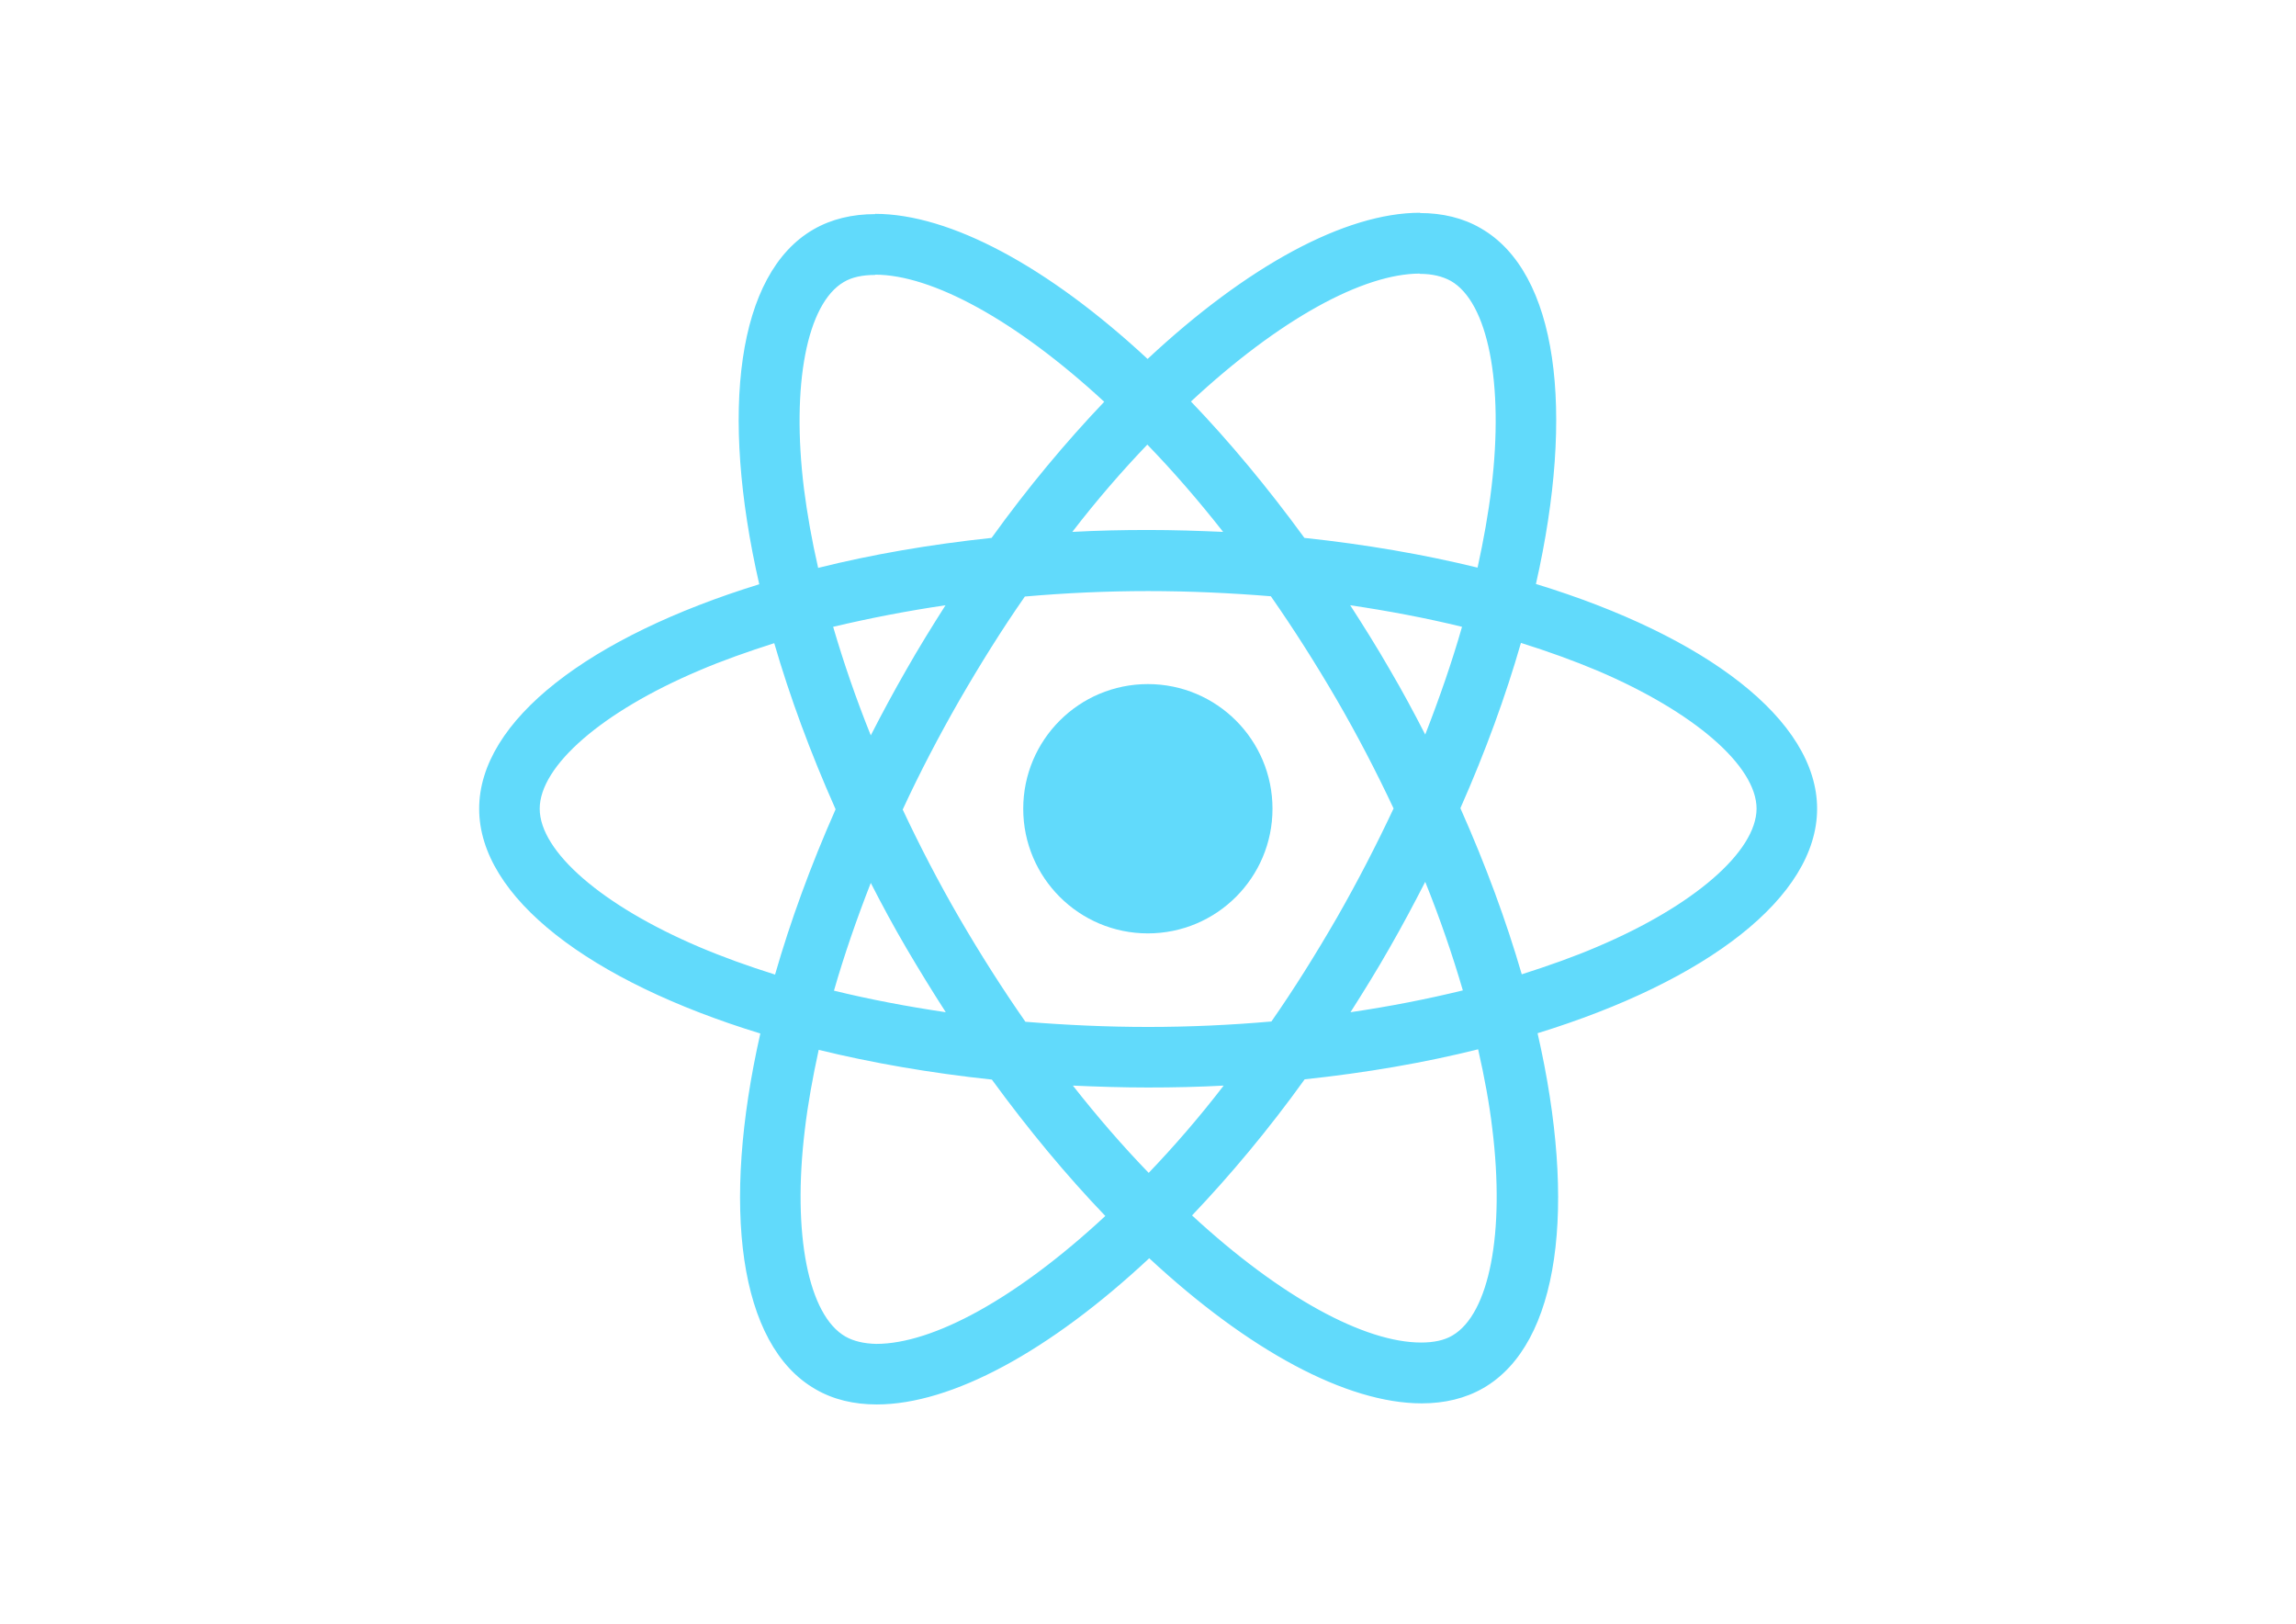
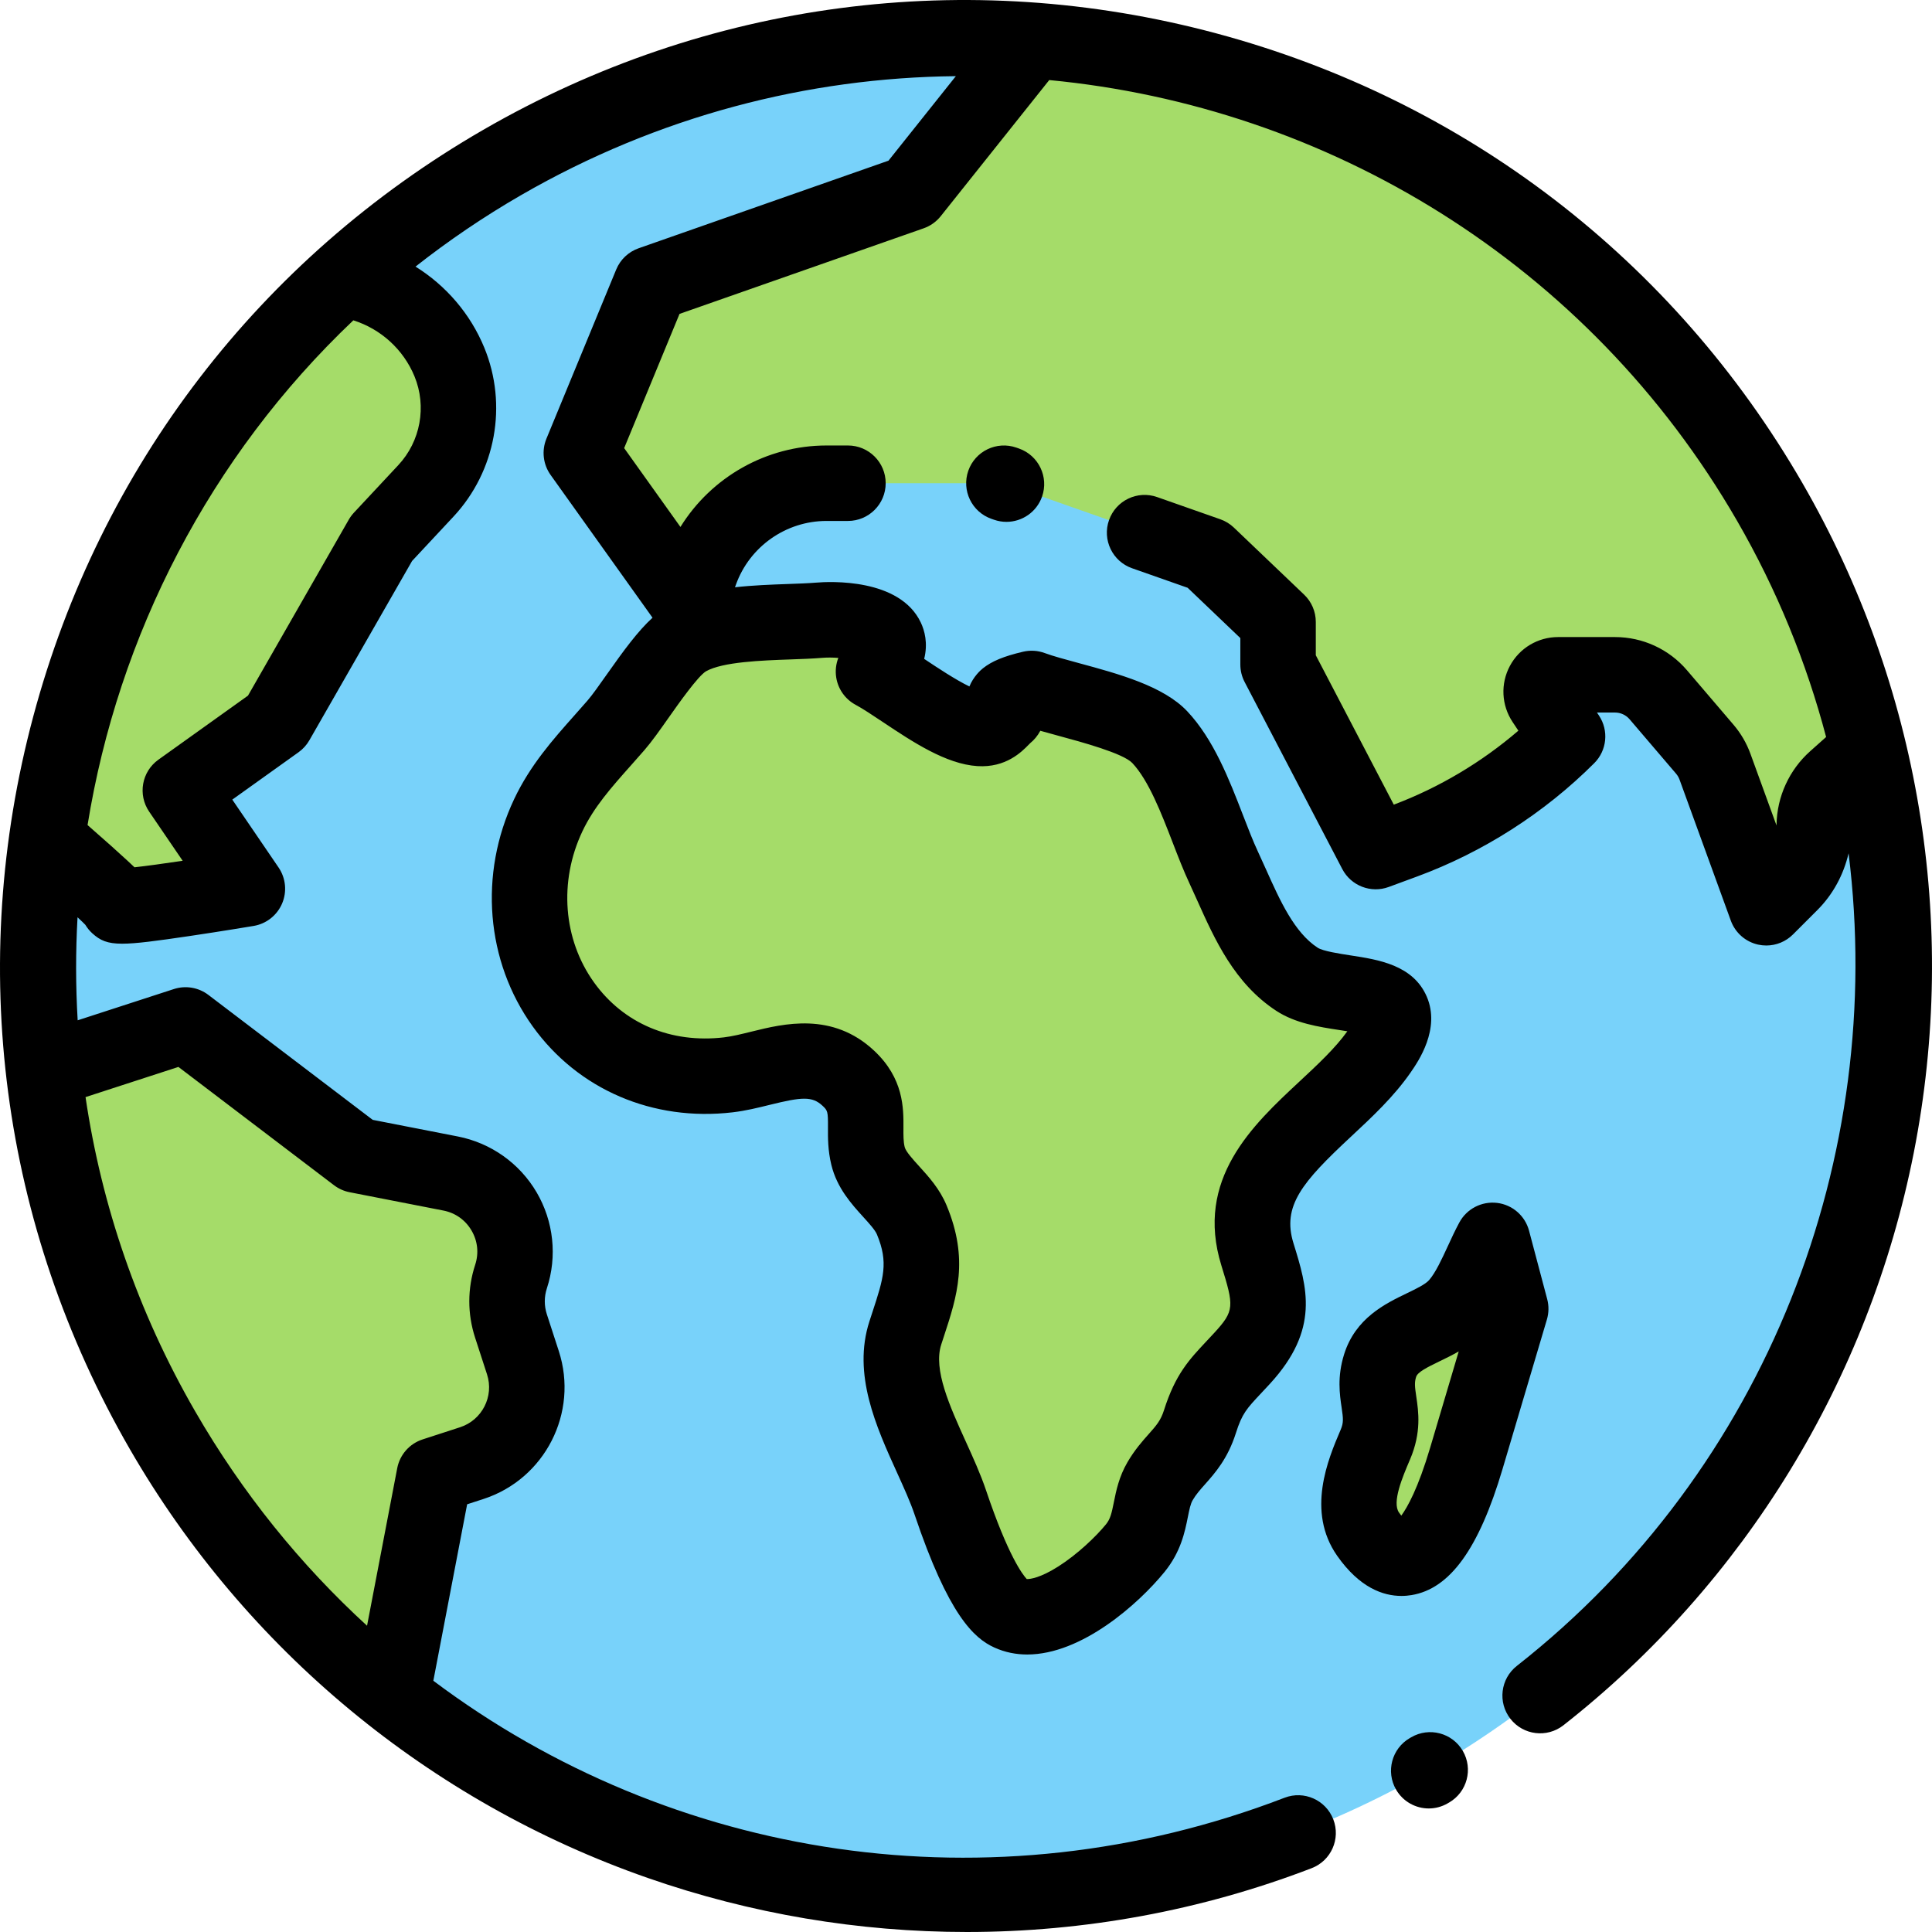
- <svg xmlns="http://www.w3.org/2000/svg" viewBox="0 0 841.9 595.3">
-   <g fill="#61DAFB">
-     <path d="M666.3 296.5c0-32.5-40.7-63.3-103.1-82.4 14.4-63.6 8-114.2-20.2-130.4-6.5-3.8-14.1-5.6-22.4-5.6v22.3c4.6 0 8.3.9 11.4 2.6 13.6 7.8 19.5 37.5 14.9 75.7-1.1 9.4-2.9 19.3-5.1 29.4-19.6-4.8-41-8.5-63.5-10.9-13.5-18.5-27.5-35.3-41.6-50 32.6-30.3 63.2-46.9 84-46.9V78c-27.5 0-63.5 19.6-99.9 53.6-36.4-33.8-72.4-53.2-99.9-53.2v22.3c20.7 0 51.4 16.5 84 46.6-14 14.7-28 31.4-41.3 49.9-22.6 2.4-44 6.1-63.6 11-2.3-10-4-19.7-5.2-29-4.7-38.2 1.1-67.9 14.6-75.8 3-1.8 6.9-2.6 11.5-2.6V78.5c-8.4 0-16 1.8-22.6 5.6-28.1 16.2-34.4 66.7-19.9 130.1-62.2 19.2-102.7 49.9-102.7 82.3 0 32.5 40.7 63.3 103.1 82.4-14.4 63.6-8 114.2 20.2 130.4 6.5 3.8 14.1 5.6 22.5 5.6 27.5 0 63.5-19.6 99.9-53.6 36.4 33.8 72.4 53.2 99.9 53.2 8.4 0 16-1.8 22.6-5.6 28.1-16.2 34.4-66.7 19.9-130.1 62-19.1 102.5-49.9 102.5-82.3zm-130.2-66.7c-3.7 12.9-8.3 26.2-13.5 39.5-4.1-8-8.4-16-13.1-24-4.6-8-9.5-15.8-14.4-23.4 14.2 2.1 27.9 4.7 41 7.9zm-45.8 106.5c-7.8 13.5-15.8 26.3-24.1 38.2-14.9 1.3-30 2-45.2 2-15.1 0-30.2-.7-45-1.9-8.3-11.9-16.4-24.6-24.2-38-7.6-13.1-14.5-26.4-20.8-39.8 6.2-13.4 13.2-26.8 20.7-39.9 7.8-13.5 15.8-26.3 24.1-38.2 14.9-1.3 30-2 45.2-2 15.1 0 30.2.7 45 1.9 8.3 11.9 16.4 24.6 24.2 38 7.6 13.1 14.5 26.4 20.8 39.8-6.3 13.4-13.2 26.8-20.7 39.9zm32.3-13c5.4 13.4 10 26.8 13.8 39.8-13.1 3.2-26.9 5.9-41.2 8 4.9-7.7 9.8-15.6 14.4-23.7 4.6-8 8.9-16.1 13-24.1zM421.2 430c-9.3-9.6-18.6-20.3-27.8-32 9 .4 18.2.7 27.5.7 9.4 0 18.7-.2 27.8-.7-9 11.7-18.3 22.4-27.5 32zm-74.4-58.9c-14.2-2.1-27.9-4.7-41-7.9 3.7-12.9 8.3-26.2 13.5-39.5 4.1 8 8.4 16 13.1 24 4.7 8 9.5 15.8 14.4 23.4zM420.7 163c9.3 9.6 18.6 20.3 27.8 32-9-.4-18.2-.7-27.5-.7-9.4 0-18.7.2-27.8.7 9-11.7 18.3-22.4 27.5-32zm-74 58.9c-4.9 7.7-9.8 15.6-14.4 23.7-4.6 8-8.9 16-13 24-5.4-13.4-10-26.8-13.8-39.8 13.1-3.1 26.9-5.8 41.2-7.9zm-90.5 125.2c-35.4-15.1-58.3-34.9-58.3-50.6 0-15.7 22.9-35.6 58.3-50.6 8.6-3.7 18-7 27.7-10.1 5.7 19.6 13.2 40 22.5 60.9-9.2 20.8-16.6 41.1-22.2 60.6-9.9-3.1-19.3-6.5-28-10.2zM310 490c-13.6-7.8-19.5-37.5-14.9-75.7 1.1-9.4 2.9-19.3 5.1-29.4 19.6 4.8 41 8.5 63.5 10.9 13.5 18.5 27.5 35.3 41.6 50-32.6 30.3-63.2 46.9-84 46.9-4.5-.1-8.3-1-11.3-2.7zm237.2-76.2c4.7 38.2-1.1 67.9-14.6 75.8-3 1.8-6.9 2.6-11.5 2.6-20.7 0-51.4-16.5-84-46.6 14-14.7 28-31.4 41.3-49.9 22.6-2.4 44-6.1 63.6-11 2.3 10.1 4.1 19.8 5.2 29.1zm38.5-66.7c-8.6 3.7-18 7-27.7 10.1-5.7-19.6-13.2-40-22.5-60.9 9.2-20.8 16.6-41.1 22.2-60.6 9.9 3.1 19.3 6.5 28.1 10.2 35.4 15.1 58.3 34.9 58.3 50.6-.1 15.7-23 35.6-58.4 50.6zM320.8 78.4z" />
-     <circle cx="420.9" cy="296.5" r="45.7" />
-     <path d="M520.5 78.1z" />
+ <svg xmlns="http://www.w3.org/2000/svg" version="1.1" id="Capa_1" x="0px" y="0px" viewBox="0 0 512 512" style="enable-background:new 0 0 512 512;" xml:space="preserve">
+   <path style="fill:#78D2FA;" d="M379.015,469.036c-117.63,67.914-268.042,27.611-335.956-90.019S15.447,110.973,133.078,43.06  S401.12,15.45,469.034,133.079S496.645,401.122,379.015,469.036z" />
+   <g>
+     <path style="fill:#A5DC69;" d="M273.404,182.451c-1.77,0.415-5.2,1.286-6.683,2.476c-1.852,1.485,1.042,3.416-0.015,4.262   c-1.825,1.46-3.148,4.108-7.055,3.858c-8.162-0.521-20.706-11.079-28.165-15.07c12.024-12.374-6.999-14.228-14.413-13.608   c-9.601,0.803-26.216-0.063-34.889,4.82c-6.019,3.389-14.109,17.455-18.958,23.042c-6.75,7.776-13.542,14.527-17.94,23.837   c-16.135,34.153,8.699,73.362,47.729,68.776c10.836-1.273,22.203-8.086,31.807,0.904c7.077,6.625,3.332,12.86,5.208,20.586   c1.624,6.686,9.027,10.799,11.589,16.939c4.913,11.77,1.802,19.131-1.705,29.987c-4.602,14.245,7.299,31.158,11.931,44.905   c2.332,6.922,9.129,26.306,15.802,29.339c10.492,4.77,26.937-9.535,33.202-17.229c4.898-6.015,3.299-12.125,6.589-17.757   c3.561-6.095,8.067-7.925,10.562-15.783c2.689-8.47,5.483-10.577,11.162-16.758c9.143-9.948,7.723-15.765,4.068-27.561   c-7.595-24.506,19.992-35.962,32.418-53.951c12.976-18.785-12.106-12.523-21.936-18.948c-10.107-6.606-14.524-19.161-19.394-29.569   c-4.872-10.409-8.903-26.051-16.97-34.601C301.133,188.764,282.229,185.71,273.404,182.451z" />
+     <path style="fill:#A5DC69;" d="M400.356,346.844c-3.921,13.214-7.841,26.428-11.762,39.642   c-2.741,9.238-12.432,39.458-26.028,20.101c-5.168-7.356-0.965-16.995,1.918-23.764c3.637-8.54-1.278-12.84,1.258-20.925   c2.908-9.267,14.872-9.584,20.533-16.102c3.948-4.544,6.383-11.769,9.268-17.089C397.149,334.754,398.753,340.798,400.356,346.844z   " />
+     <path style="fill:#A5DC69;" d="M469.034,133.079C426.674,59.71,352.218,16.429,273.641,10.721l-32.162,40.344l-68.931,24.166   l-18.492,44.828l28.525,39.959l3.032-8.448c5.063-14.105,18.434-23.512,33.419-23.512h47.013l54.04,18.99l18.613,17.768v11.286   l25.877,49.567l7.535-2.779c16.272-6,31.047-15.458,43.311-27.721l-6.247-9.372c-1.987-2.98,0.15-6.971,3.731-6.971h15.08   c4.416,0,8.61,1.934,11.478,5.292l12.319,14.423c1.174,1.374,2.091,2.948,2.709,4.646l13.594,37.383l6.471-6.471   c4.08-4.081,6.146-9.64,6.242-15.41c0.077-4.639,2.09-9.04,5.559-12.134l4.956-4.42c1.246-1.111,2.636-2.014,4.116-2.697   C490.042,176.703,481.317,154.354,469.034,133.079z" />
+     <path style="fill:#A5DC69;" d="M101.107,142.686l11.763-12.605c8.577-9.191,11.007-22.541,6.217-34.165l0,0   c-5.064-12.29-16.167-20.258-28.457-21.906c-43.44,39.398-70.449,92.367-78.219,148.474c9.184,8.028,18.795,16.622,18.74,17.379   c-0.106,1.449,34.409-4.338,34.409-4.338l-17.768-26.065l25.517-18.245L101.107,142.686z" />
+     <path style="fill:#A5DC69;" d="M125.025,387.739c11.088-3.602,17.156-15.511,13.554-26.598l-3.167-9.749   c-1.384-4.259-1.377-8.847,0.019-13.102l0,0c3.957-12.062-3.551-24.862-16.009-27.297l-24.853-4.857L49.17,271.619l-37.533,12.193   c3.686,32.595,13.973,64.981,31.421,95.204c16.138,27.951,36.94,51.525,60.846,70.33l11.184-58.379L125.025,387.739z" />
  </g>
+   <path d="M373.997,460.388l-0.385,0.222c-4.776,2.771-6.401,8.89-3.631,13.667c1.855,3.197,5.21,4.983,8.658,4.983  c1.702,0,3.43-0.437,5.009-1.353l0.385-0.222c4.776-2.771,6.401-8.89,3.631-13.667C384.894,459.244,378.776,457.617,373.997,460.388  z" />
+   <path d="M477.694,128.08C443.512,68.875,388.321,26.526,322.287,8.832C256.255-8.862,187.283,0.219,128.078,34.4  S26.524,123.773,8.831,189.806s-8.613,135.006,25.568,194.21c30.661,53.107,79.393,93.468,137.219,113.646  c27.411,9.564,56.026,14.337,84.597,14.337c31.065,0,62.074-5.646,91.385-16.912c5.155-1.981,7.727-7.766,5.745-12.921  c-1.982-5.155-7.768-7.73-12.921-5.745c-78.02,29.987-162.482,16.362-225.585-31.004l8.959-46.765l4.317-1.402  c16.313-5.3,25.273-22.884,19.975-39.198l-3.168-9.749c-0.733-2.256-0.729-4.641,0.01-6.895c2.779-8.472,1.786-17.741-2.725-25.433  s-12.116-13.084-20.867-14.795l-22.57-4.41l-43.548-33.11c-2.609-1.984-6.024-2.563-9.142-1.551l-25.496,8.282  c-0.541-9.119-0.549-18.235-0.035-27.303c1.006,0.937,1.661,1.574,2.064,1.992c0.499,0.831,1.117,1.593,1.841,2.253  c2.082,1.896,3.968,2.756,7.928,2.756c3.639-0.001,9.026-0.726,17.921-2.04c8.436-1.247,16.828-2.652,16.911-2.666  c3.363-0.563,6.206-2.803,7.544-5.938c1.338-3.136,0.985-6.737-0.936-9.555l-12.261-17.984l17.562-12.558  c1.17-0.837,2.146-1.916,2.861-3.164l27.223-47.525l10.973-11.758c11.213-12.018,14.413-29.601,8.151-44.797  c-3.694-8.963-10.146-16.425-18.216-21.454c8.74-6.871,18.059-13.215,27.963-18.932c36.338-20.98,75.994-31.147,115.233-31.536  l-17.856,22.399L169.24,65.795c-2.689,0.942-4.849,2.988-5.935,5.623l-18.492,44.828c-1.313,3.185-0.896,6.819,1.105,9.623  l27.008,37.832c-3.868,3.529-7.633,8.669-12.13,15.051c-1.972,2.799-3.834,5.442-5.121,6.924c-1.119,1.29-2.239,2.55-3.349,3.798  c-5.809,6.535-11.815,13.294-16.082,22.322c-9.382,19.859-7.487,42.941,4.945,60.239c12.021,16.725,31.839,25.227,52.991,22.739  c3.446-0.404,6.659-1.199,9.768-1.969c8.573-2.121,11.289-2.333,14.039,0.241c1.338,1.253,1.461,1.49,1.434,5.738  c-0.019,2.704-0.04,6.068,0.892,9.909c1.493,6.145,5.353,10.392,8.452,13.804c1.541,1.695,3.135,3.449,3.626,4.626  c3.119,7.474,1.761,11.613-1.215,20.683c-0.255,0.776-0.515,1.568-0.776,2.38c-4.521,13.995,1.781,27.877,7.341,40.124  c1.806,3.977,3.511,7.731,4.628,11.049c8.991,26.679,15.731,32.789,21.14,35.249c2.833,1.288,5.765,1.853,8.727,1.852  c14.415-0.001,29.457-13.385,36.367-21.87c4.34-5.328,5.409-10.663,6.189-14.56c0.389-1.938,0.695-3.468,1.279-4.468  c0.894-1.53,1.947-2.716,3.28-4.218c2.681-3.019,6.017-6.775,8.179-13.584c1.642-5.172,2.835-6.44,6.786-10.648  c0.688-0.731,1.421-1.513,2.208-2.369c13.319-14.493,9.889-25.564,6.256-37.286c-3.057-9.863,2.29-16.171,15.218-28.21  c5.604-5.219,11.398-10.615,15.877-17.098c1.96-2.838,7.923-11.471,4.233-20.028c-3.617-8.39-12.81-9.8-20.196-10.932  c-2.917-0.448-7.325-1.124-8.728-2.041c-6.187-4.045-9.972-12.487-13.633-20.652c-0.729-1.625-1.448-3.229-2.177-4.786  c-1.3-2.778-2.599-6.139-3.974-9.697c-3.638-9.416-7.761-20.089-14.78-27.529c-6.309-6.685-18.202-9.905-28.695-12.747  c-3.529-0.955-6.86-1.857-9.057-2.668c-1.841-0.68-3.839-0.803-5.746-0.355c-5.107,1.197-8.293,2.516-10.659,4.412  c-0.625,0.501-2.476,2.146-3.56,4.79c-3.661-1.757-8.695-5.112-11.793-7.177c-0.064-0.043-0.129-0.086-0.193-0.129  c1.044-4.178,0.099-7.531-0.891-9.625c-5.587-11.816-24.129-10.891-27.787-10.58c-2.078,0.174-4.707,0.267-7.488,0.365  c-4.368,0.155-9.196,0.329-13.973,0.865l0.246-0.686c3.626-10.103,13.274-16.892,24.008-16.892h5.684  c5.522,0,9.999-4.478,9.999-9.999c0-5.522-4.478-9.999-9.999-9.999h-5.684c-15.936,0-30.529,8.387-38.708,21.588l-14.915-20.893  l14.674-35.569L244.787,60.5c1.774-0.622,3.338-1.732,4.511-3.203l28.762-36.079c73.494,6.991,142.674,48.197,182.316,116.859  c10.559,18.289,18.37,37.543,23.563,57.236l-4.239,3.78c-5.533,4.937-8.775,12.018-8.899,19.429  c-0.001,0.081-0.003,0.161-0.006,0.241l-6.906-18.992c-1.029-2.834-2.545-5.433-4.503-7.724l-12.319-14.423  c-4.776-5.591-11.73-8.796-19.081-8.796h-15.079c-5.353,0-10.245,2.932-12.77,7.649c-2.525,4.718-2.249,10.416,0.72,14.868  l1.526,2.291c-9.744,8.379-21.014,15.084-33.014,19.606L348.7,173.649v-8.833c0-2.732-1.118-5.347-3.095-7.232l-18.613-17.769  c-1.027-0.98-2.251-1.73-3.59-2.201l-16.756-5.888c-5.213-1.834-10.919,0.909-12.749,6.118c-1.831,5.211,0.908,10.918,6.118,12.749  l14.724,5.175l13.962,13.327v7.008c0,1.611,0.39,3.199,1.136,4.628l25.877,49.567c2.327,4.46,7.609,6.498,12.323,4.754l7.535-2.778  c17.505-6.456,33.73-16.841,46.922-30.031c3.37-3.371,3.894-8.65,1.249-12.617l-0.532-0.799h4.775c1.493,0,2.906,0.651,3.876,1.787  l12.319,14.423c0.397,0.465,0.704,0.991,0.914,1.568l13.595,37.383c1.168,3.212,3.896,5.604,7.23,6.344  c0.72,0.159,1.445,0.237,2.166,0.237c2.623,0,5.176-1.033,7.07-2.929l6.471-6.471c4.098-4.099,6.919-9.285,8.267-15.034  c10.008,80.205-21.441,163.173-87.915,215.347c-4.345,3.409-5.103,9.694-1.692,14.039c3.409,4.345,9.693,5.103,14.039,1.692  c47.992-37.667,80.962-91.542,92.837-151.701C519.15,244.773,508.685,181.758,477.694,128.08z M47.283,282.747l41.233,31.351  c1.219,0.927,2.633,1.561,4.135,1.854l24.852,4.856c3.172,0.62,5.818,2.496,7.453,5.284c1.635,2.787,1.979,6.012,0.973,9.083  c-2.07,6.313-2.08,12.99-0.027,19.307l3.168,9.748c1.893,5.826-1.309,12.107-7.134,14l-9.937,3.229  c-3.467,1.126-6.045,4.05-6.73,7.628l-7.998,41.749c-17.583-16.093-33.021-35.113-45.552-56.818  C36.43,347.541,26.878,319.3,22.668,290.744L47.283,282.747z M21.173,240.48c0.028,0.434,0.083,0.865,0.166,1.291  C21.258,241.369,21.202,240.936,21.173,240.48z M109.841,99.723c3.29,7.983,1.608,17.221-4.282,23.535l-11.763,12.603  c-0.525,0.563-0.984,1.185-1.367,1.853L65.717,184.35l-23.741,16.976c-4.422,3.162-5.508,9.275-2.446,13.767l8.879,13.024  c-5.118,0.762-9.711,1.39-12.765,1.723c-0.587-0.563-1.201-1.134-1.836-1.724c-2.377-2.208-5.68-5.157-10.604-9.466  c8.121-50.263,32.341-97.615,70.433-133.76C100.932,87.185,106.917,92.627,109.841,99.723z M209.459,174.757  c3.029-0.107,5.891-0.209,8.447-0.423c1.349-0.113,2.847-0.092,4.26,0.018c-0.631,1.62-0.836,3.398-0.562,5.162  c0.481,3.103,2.394,5.798,5.162,7.279c1.876,1.004,4.487,2.745,7.251,4.588c7.815,5.21,16.675,11.115,24.996,11.645  c7.568,0.491,11.779-3.822,13.583-5.66c0.144-0.146,0.28-0.292,0.424-0.425c1.016-0.828,1.968-1.938,2.676-3.277  c1.599,0.457,3.279,0.912,5.001,1.379c5.921,1.603,16.941,4.587,19.377,7.167c4.325,4.585,7.696,13.312,10.671,21.011  c1.503,3.891,2.923,7.563,4.516,10.968c0.684,1.461,1.357,2.966,2.041,4.49c4.614,10.292,9.844,21.958,20.939,29.21  c5.031,3.289,11.198,4.234,16.64,5.069c0.658,0.101,1.412,0.217,2.178,0.343c-3.23,4.506-7.829,8.788-12.688,13.313  c-12.379,11.528-27.785,25.876-20.69,48.765c3.349,10.808,3.505,11.976-1.88,17.834c-0.734,0.799-1.418,1.527-2.059,2.209  c-4.612,4.91-8.255,8.788-11.271,18.288c-0.876,2.759-2.011,4.037-4.072,6.357c-1.648,1.856-3.701,4.168-5.595,7.408  c-2.268,3.882-3.018,7.62-3.619,10.623c-0.593,2.955-0.929,4.438-2.089,5.863c-2.641,3.242-7.567,7.95-12.624,11.163  c-4.7,2.984-7.444,3.392-8.379,3.336c-1.067-1.144-4.932-6.152-10.772-23.486c-1.44-4.276-3.438-8.676-5.37-12.931  c-4.259-9.38-8.662-19.08-6.52-25.709c0.253-0.782,0.503-1.546,0.749-2.293c3.422-10.43,6.652-20.279,0.668-34.619  c-1.822-4.367-4.723-7.558-7.28-10.374c-1.655-1.821-3.53-3.885-3.819-5.073c-0.352-1.449-0.341-3.122-0.328-5.059  c0.034-5.225,0.086-13.12-7.763-20.47c-11.066-10.358-23.97-7.167-32.51-5.055c-2.623,0.648-5.101,1.262-7.297,1.52  c-14.048,1.646-26.59-3.654-34.42-14.55c-8.191-11.397-9.38-26.734-3.102-40.024c3.039-6.431,7.63-11.598,12.946-17.578  c1.161-1.307,2.333-2.625,3.505-3.975c1.95-2.248,4.096-5.292,6.365-8.515c2.711-3.848,7.755-11.007,9.945-12.369  C191.549,175.392,201.901,175.025,209.459,174.757z" />
+   <path d="M374.048,422.722c10.2-1.667,17.868-12.277,24.134-33.393l11.762-39.642c0.522-1.762,0.55-3.634,0.078-5.41l-4.811-18.134  c-1.051-3.96-4.411-6.878-8.478-7.364c-4.072-0.476-8.021,1.56-9.976,5.161c-1.096,2.02-2.083,4.16-3.037,6.229  c-1.605,3.481-3.265,7.081-4.992,9.068c-0.97,1.116-3.462,2.319-5.87,3.481c-5.757,2.778-13.642,6.583-16.654,16.185  c-1.87,5.956-1.172,10.668-0.662,14.108c0.441,2.983,0.543,4.017-0.256,5.893l-0.1,0.233c-3.183,7.469-9.105,21.374-0.801,33.195  c5.925,8.436,12.155,10.605,16.996,10.605C372.327,422.94,373.221,422.857,374.048,422.722z M370.749,400.839  c-1.911-2.722,0.945-9.426,2.835-13.863l0.101-0.234c3.048-7.154,2.233-12.648,1.64-16.66c-0.381-2.569-0.517-3.673-0.04-5.19  c0.392-1.247,2.735-2.457,6.265-4.161c1.565-0.756,3.288-1.587,5.027-2.593l-7.566,25.502c-3.194,10.766-6.02,15.792-7.651,18.02  C371.171,401.422,370.967,401.15,370.749,400.839z" />
+   <path d="M269.355,118.624c-5.207-1.824-10.917,0.915-12.745,6.126c-1.828,5.212,0.915,10.917,6.126,12.745l0.674,0.236  c1.095,0.384,2.211,0.566,3.31,0.566c4.128,0,7.992-2.577,9.436-6.692c1.828-5.212-0.915-10.917-6.126-12.745L269.355,118.624z" />
+   <g>
+ </g>
+   <g>
+ </g>
+   <g>
+ </g>
+   <g>
+ </g>
+   <g>
+ </g>
+   <g>
+ </g>
+   <g>
+ </g>
+   <g>
+ </g>
+   <g>
+ </g>
+   <g>
+ </g>
+   <g>
+ </g>
+   <g>
+ </g>
+   <g>
+ </g>
+   <g>
+ </g>
+   <g>
+ </g>
</svg>
